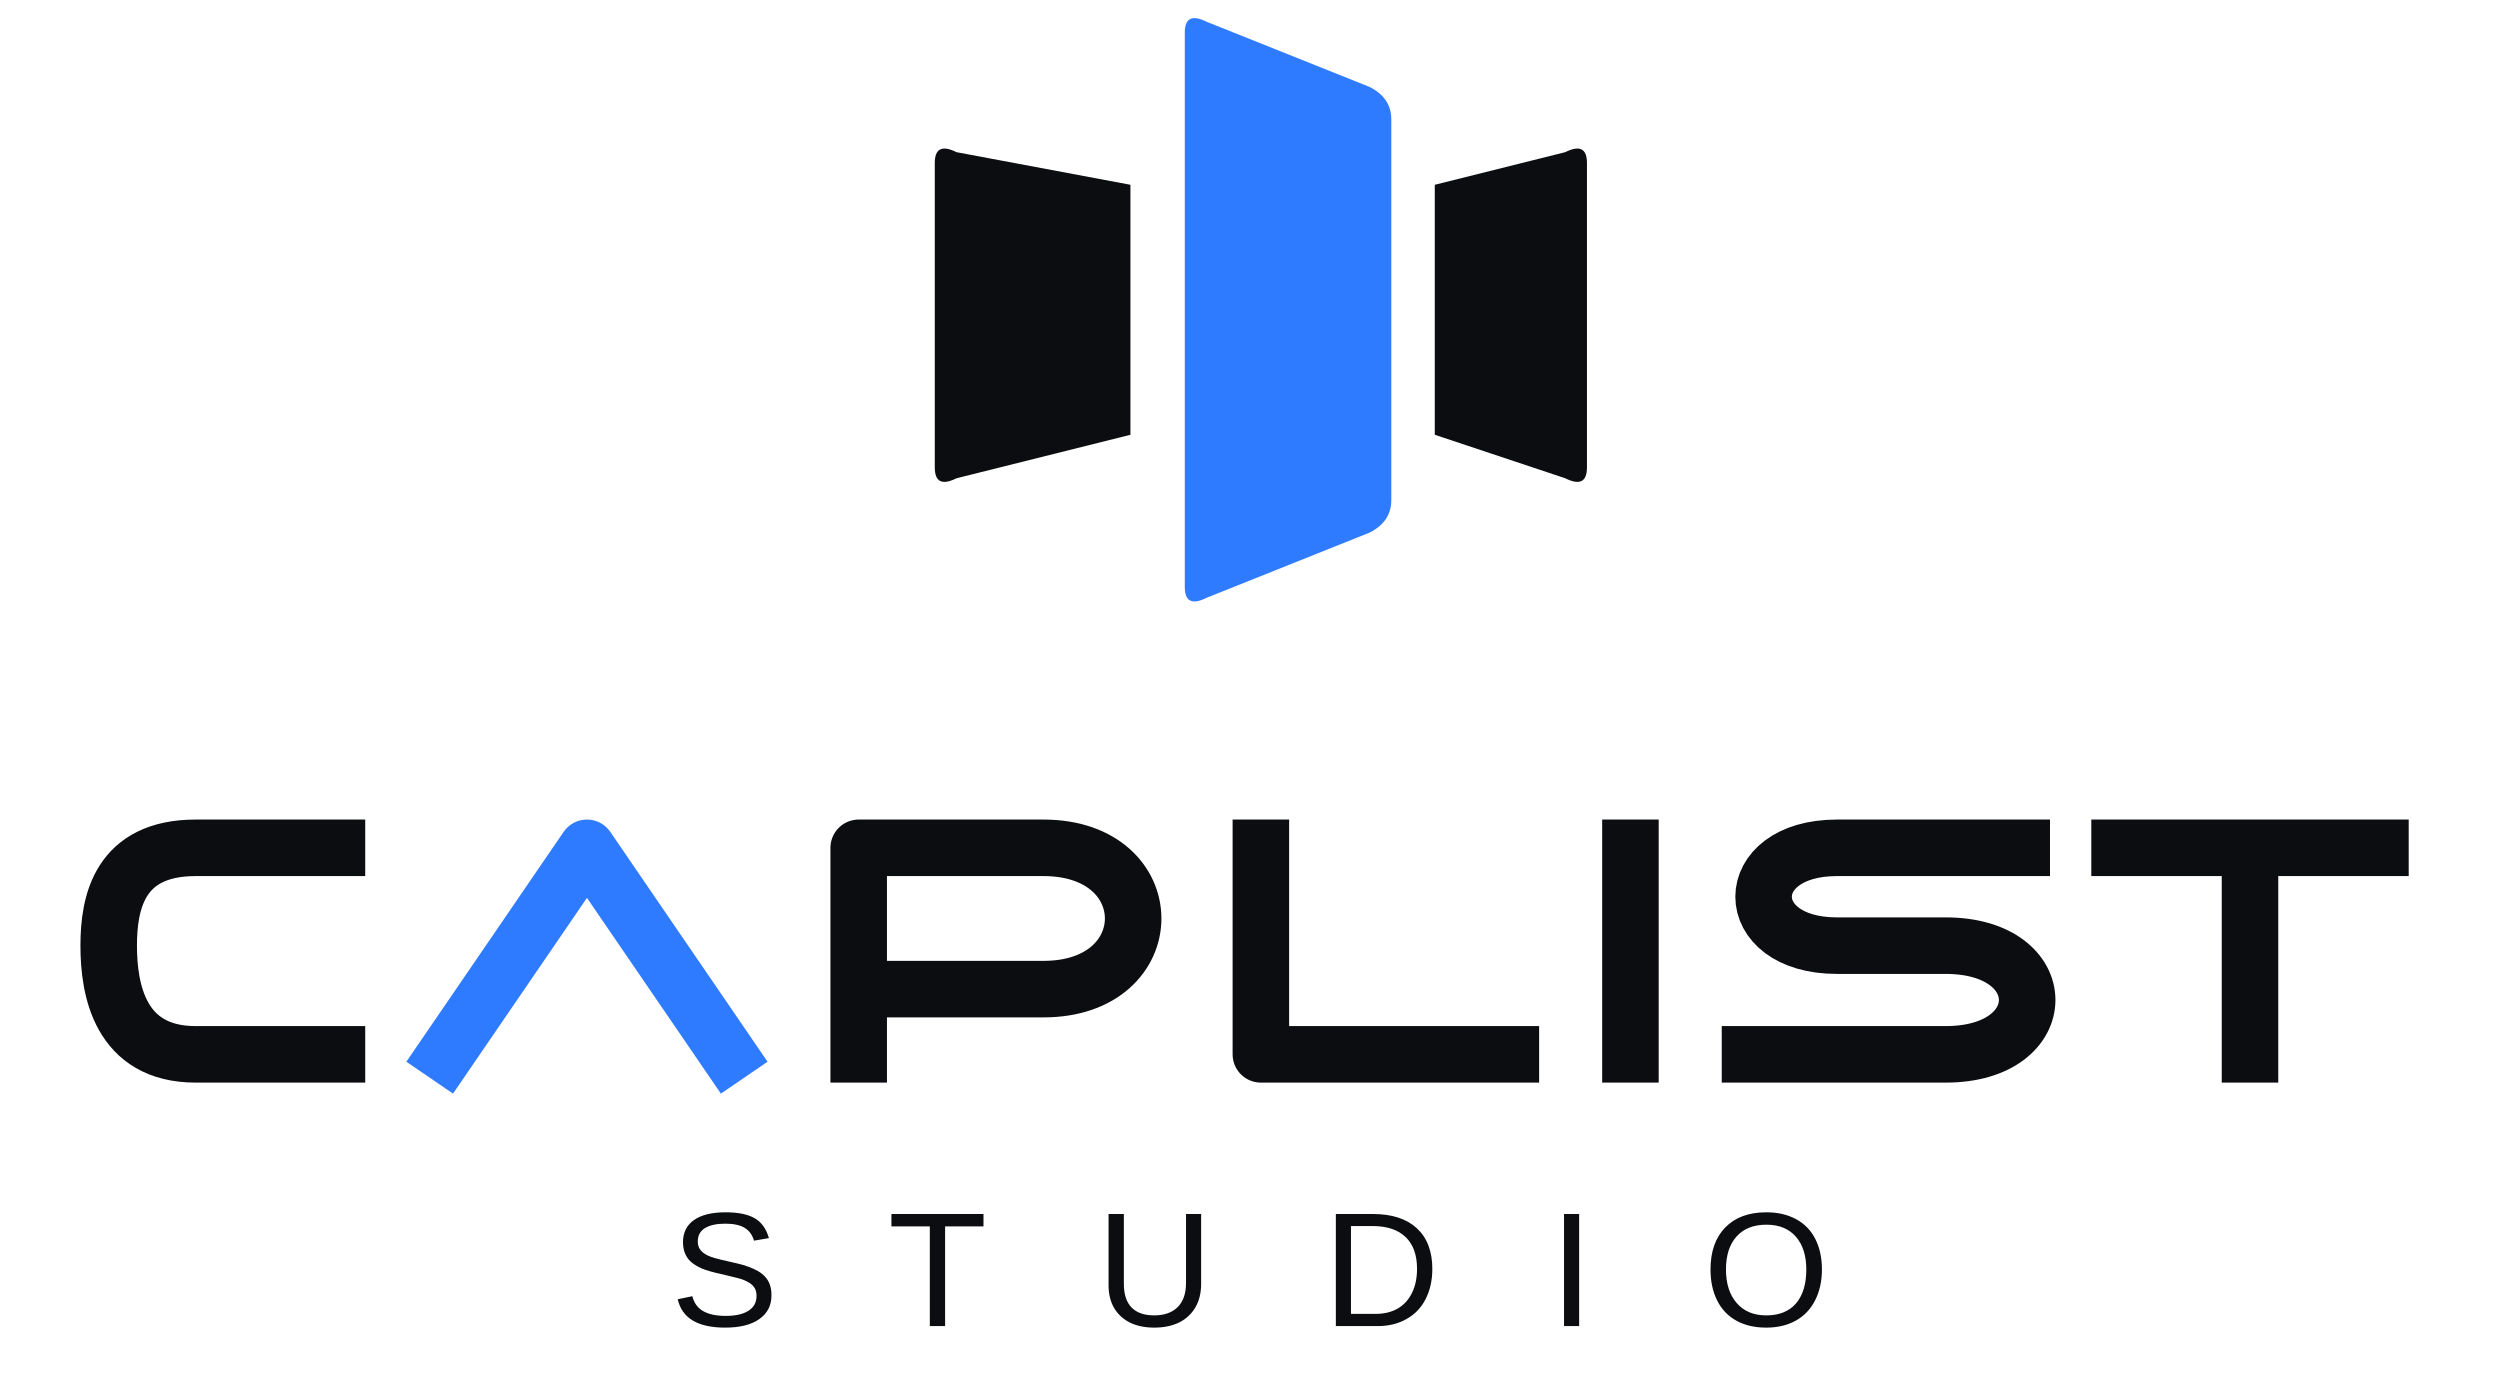
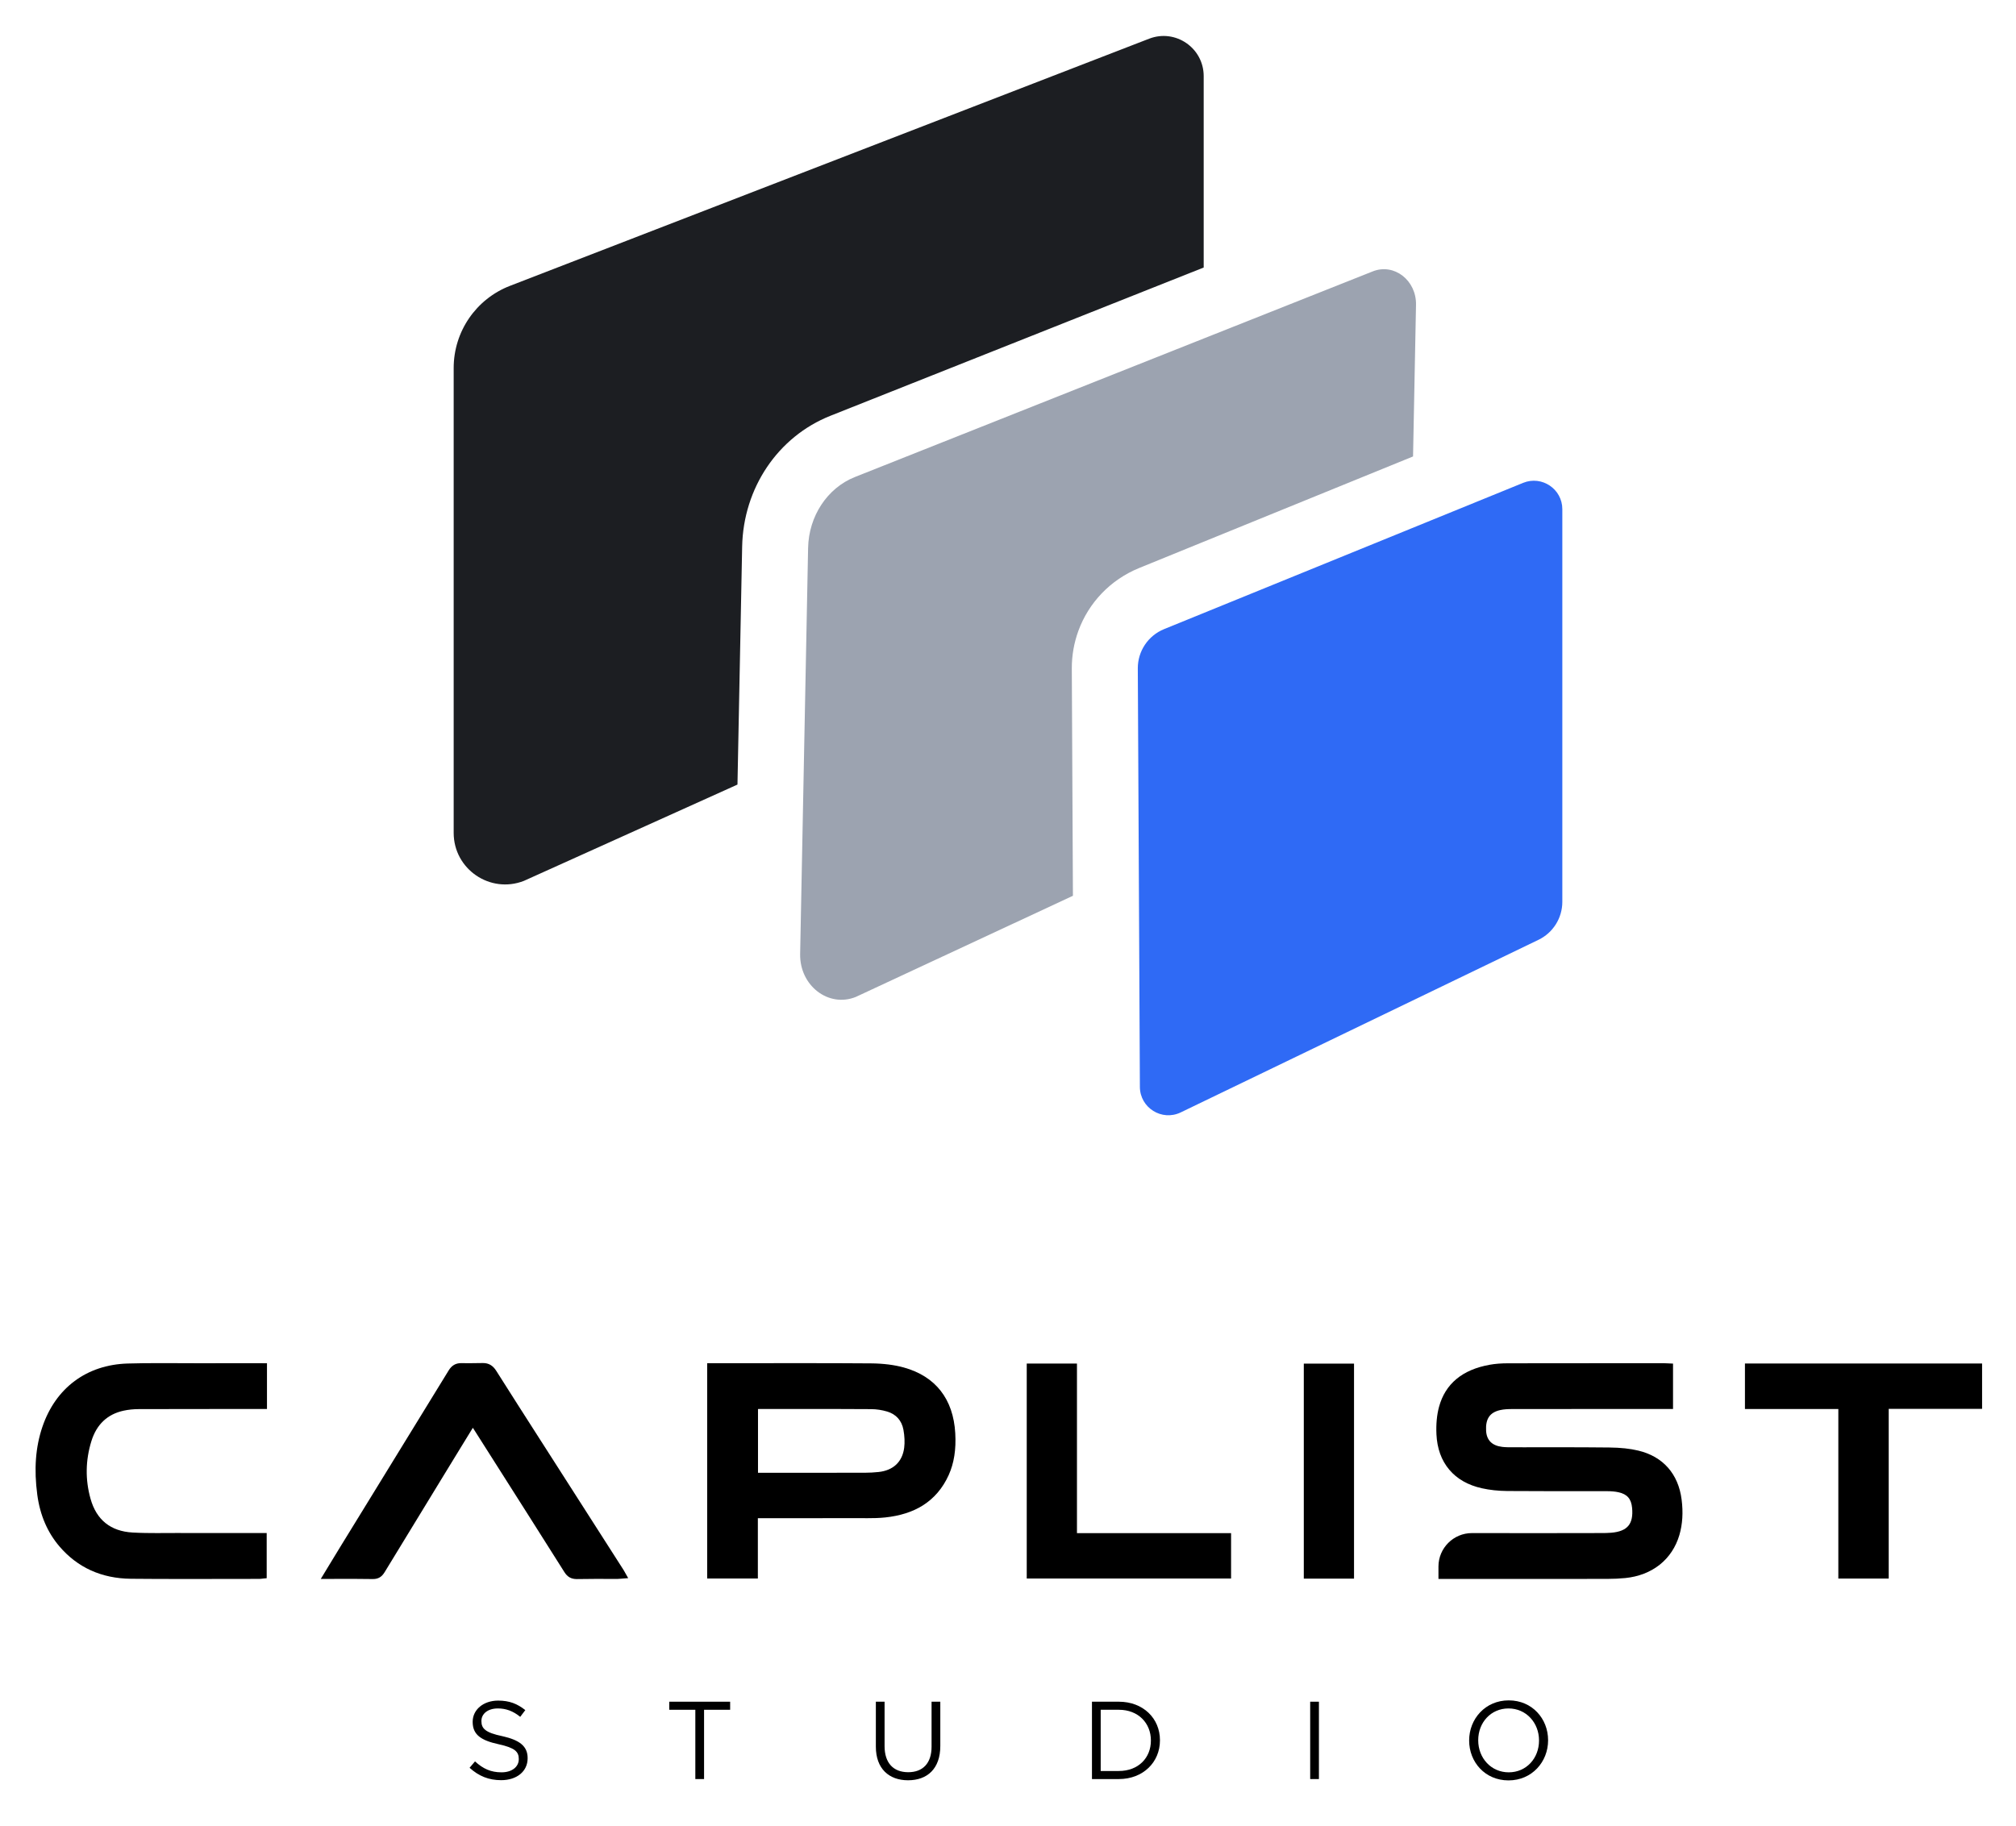
- <svg xmlns="http://www.w3.org/2000/svg" viewBox="0 0 230 128" color="#0B0D10" fill="#0B0D10">
-   <g transform="translate(83 0)">
-     <path d="M3 15Q3 13 5 14L21 17V40L5 44Q3 45 3 43Z M49 17L61 14Q63 13 63 15V43Q63 45 61 44L49 40Z" />
-     <path fill="#2F7BFF" d="M26 3Q26 1 28 2L43 8Q45 9 45 11V46Q45 48 43 49L28 55Q26 56 26 54Z" />
-   </g>
-   <g transform="translate(7 73)">
-     <g fill="none" stroke="currentColor" stroke-width="5.2" stroke-linecap="square" stroke-linejoin="round">
-       <path d="M24 5H11C4 5 3 10 3 14s1 10 8 10h13M72 24V5h17c11 0 11 13 0 13H73M109 5v19h23M143 5v19M179 5h-17c-9 0-9 9 0 9h10c10 0 10 10 0 10h-18M188 5h24M200 5v19" />
-       <path stroke="#2F7BFF" d="M34 24 47 5 60 24" />
-     </g>
-     <text x="108" y="49" fill="currentColor" text-anchor="middle" font-family="Arial,sans-serif" font-size="15" letter-spacing="10">STUDIO</text>
-   </g>
+ <svg xmlns="http://www.w3.org/2000/svg" width="1060" zoomAndPan="magnify" viewBox="220 185 1060 960" height="960" preserveAspectRatio="xMidYMid meet" version="1.0">
+   <path fill="#000000" d="M 484.168 1098.125 C 475.164 1096.262 473.125 1094.055 473.125 1090.219 L 473.125 1090.102 C 473.125 1086.383 476.438 1083.531 481.789 1083.531 C 485.977 1083.531 489.75 1084.867 493.531 1087.949 L 496.199 1084.406 C 492.02 1081.094 487.887 1079.406 481.906 1079.406 C 474.176 1079.406 468.531 1084.176 468.531 1090.508 L 468.531 1090.625 C 468.531 1097.305 472.836 1100.332 482.195 1102.363 C 490.738 1104.227 492.773 1106.32 492.773 1110.094 L 492.773 1110.211 C 492.773 1114.227 489.227 1117.133 483.707 1117.133 C 478.07 1117.133 474 1115.27 469.758 1111.375 L 466.906 1114.742 C 471.789 1119.164 477.02 1121.258 483.531 1121.258 C 491.613 1121.258 497.426 1116.727 497.426 1109.75 L 497.426 1109.633 C 497.426 1103.414 493.238 1100.156 484.168 1098.125 Z M 484.168 1098.125 " fill-opacity="1" fill-rule="nonzero" />
+   <path fill="#000000" d="M 571.883 1079.988 L 571.883 1084.23 L 585.602 1084.23 L 585.602 1120.676 L 590.195 1120.676 L 590.195 1084.23 L 603.906 1084.23 L 603.906 1079.988 Z M 571.883 1079.988 " fill-opacity="1" fill-rule="nonzero" />
+   <path fill="#000000" d="M 709.812 1079.988 L 709.812 1103.645 C 709.812 1112.539 705.043 1117.07 697.551 1117.07 C 689.699 1117.07 685.105 1112.188 685.105 1103.355 L 685.105 1079.988 L 680.52 1079.988 L 680.52 1103.645 C 680.52 1115.156 687.375 1121.312 697.43 1121.312 C 707.605 1121.312 714.406 1115.211 714.406 1103.293 L 714.406 1079.988 Z M 709.812 1079.988 " fill-opacity="1" fill-rule="nonzero" />
+   <path fill="#000000" d="M 808.273 1079.988 L 794.148 1079.988 L 794.148 1120.676 L 808.273 1120.676 C 821.062 1120.676 829.898 1111.781 829.898 1100.332 L 829.898 1100.211 C 829.898 1088.762 821.062 1079.988 808.273 1079.988 Z M 825.133 1100.449 C 825.133 1109.512 818.562 1116.43 808.273 1116.43 L 798.742 1116.43 L 798.742 1084.23 L 808.273 1084.23 C 818.562 1084.23 825.133 1091.32 825.133 1100.332 Z M 825.133 1100.449 " fill-opacity="1" fill-rule="nonzero" />
+   <path fill="#000000" d="M 908.887 1079.988 L 908.887 1120.676 L 913.48 1120.676 L 913.48 1079.988 Z M 908.887 1079.988 " fill-opacity="1" fill-rule="nonzero" />
+   <path fill="#000000" d="M 1013.281 1079.289 C 1000.898 1079.289 992.469 1089.113 992.469 1100.332 L 992.469 1100.449 C 992.469 1111.668 1000.781 1121.375 1013.164 1121.375 C 1025.543 1121.375 1033.977 1111.551 1033.977 1100.332 L 1033.977 1100.211 C 1033.977 1088.992 1025.664 1079.289 1013.281 1079.289 Z M 1029.207 1100.449 C 1029.207 1109.688 1022.582 1117.133 1013.281 1117.133 C 1003.98 1117.133 997.238 1109.574 997.238 1100.332 L 997.238 1100.211 C 997.238 1090.977 1003.863 1083.531 1013.164 1083.531 C 1022.461 1083.531 1029.207 1091.086 1029.207 1100.332 Z M 1029.207 1100.449 " fill-opacity="1" fill-rule="nonzero" />
+   <path fill="#000000" d="M 1081.414 947.926 C 1077.023 946.875 1072.156 946.355 1066.082 946.289 C 1056.887 946.18 1047.863 946.168 1040.242 946.168 C 1037.102 946.168 1033.949 946.168 1030.805 946.176 C 1027.664 946.176 1024.52 946.18 1021.367 946.18 C 1019.375 946.18 1017.383 946.18 1015.387 946.176 L 1015.082 946.176 C 1013.445 946.176 1011.594 946.176 1009.863 945.969 C 1004.508 945.324 1001.648 942.469 1001.383 937.488 C 1001.039 931.211 1003.312 927.863 1008.758 926.617 C 1010.824 926.148 1013.043 926.074 1015.133 926.074 C 1036.312 926.039 1057.852 926.039 1078.68 926.031 L 1099.668 926.031 L 1099.668 902.168 L 1097.883 902.086 C 1097.523 902.07 1097.199 902.051 1096.895 902.039 C 1096.242 902 1095.68 901.969 1095.086 901.969 C 1088.637 901.969 1082.195 901.969 1075.742 901.969 C 1069.293 901.969 1062.852 901.969 1056.398 901.969 C 1044.488 901.969 1028.781 901.977 1012.898 902.008 C 1009.293 902.012 1006.156 902.262 1003.305 902.77 C 988.887 905.336 979.906 912.805 976.617 924.969 C 975.48 929.195 975.031 934.031 975.273 939.352 C 975.625 946.805 977.887 953.07 982.008 957.949 C 986.113 962.824 991.883 966.113 999.148 967.73 C 1003.27 968.648 1007.781 969.137 1012.555 969.176 C 1021.117 969.25 1029.582 969.262 1036.73 969.262 C 1039.543 969.262 1042.363 969.262 1045.176 969.258 C 1047.988 969.258 1050.805 969.25 1053.617 969.25 C 1057.375 969.25 1061.133 969.258 1064.883 969.262 C 1067.336 969.27 1069.281 969.449 1071 969.832 C 1075.57 970.836 1077.707 973.293 1078.148 978.055 C 1078.551 982.324 1077.898 985.414 1076.176 987.48 C 1074.449 989.551 1071.539 990.738 1067.27 991.113 C 1065.461 991.273 1063.637 991.289 1061.617 991.289 L 1060.867 991.289 C 1055.312 991.293 1049.758 991.301 1044.199 991.312 C 1037.512 991.324 1030.602 991.344 1023.805 991.344 C 1017.613 991.344 1012.125 991.332 1007.023 991.305 L 993.926 991.305 C 984.227 991.305 976.332 999.199 976.332 1008.898 L 976.332 1015.426 L 1014.668 1015.426 C 1020.832 1015.426 1026.988 1015.426 1033.145 1015.418 C 1043.625 1015.418 1054.469 1015.418 1065.133 1015.398 C 1068.461 1015.395 1071.648 1015.242 1074.605 1014.949 C 1081.523 1014.258 1087.773 1011.832 1092.668 1007.945 C 1097.582 1004.043 1101.148 998.648 1103 992.355 C 1104.668 986.633 1105.055 980.52 1104.18 973.664 C 1102.469 960.164 1094.383 951.023 1081.414 947.926 Z M 1081.414 947.926 " fill-opacity="1" fill-rule="nonzero" />
+   <path fill="#000000" d="M 695.238 904.219 C 690.219 902.832 684.418 902.102 677.992 902.051 C 667.289 901.969 655.602 901.93 641.211 901.93 C 633.418 901.93 625.633 901.945 617.836 901.949 C 610.762 901.957 603.688 901.969 596.613 901.969 L 591.832 901.969 L 591.832 1015.188 L 618.477 1015.188 L 618.477 983.488 L 620.051 983.488 C 625.195 983.48 630.336 983.48 635.477 983.48 C 646.852 983.477 658.613 983.477 670.188 983.445 L 670.73 983.445 C 671.613 983.445 672.5 983.449 673.383 983.457 C 674.273 983.461 675.164 983.469 676.055 983.469 C 678.867 983.469 682.18 983.426 685.43 983.082 C 693.168 982.273 699.82 980.156 705.18 976.781 C 711.105 973.055 715.688 967.688 718.801 960.82 C 721.633 954.562 722.762 947.352 722.27 938.77 C 721.25 920.793 711.898 908.852 695.238 904.219 Z M 695.414 946.438 C 694.461 953.836 689.676 958.363 681.926 959.18 C 679.582 959.43 677.258 959.555 675.02 959.562 C 662.113 959.586 648.98 959.594 636.289 959.602 C 630.75 959.602 625.207 959.605 619.668 959.605 L 618.551 959.605 L 618.551 926.062 C 618.773 926.051 618.988 926.043 619.199 926.043 C 623.242 926.043 627.289 926.043 631.332 926.039 C 635.375 926.039 639.418 926.031 643.461 926.031 C 653.707 926.031 665.836 926.043 678.105 926.117 C 680.867 926.137 683.75 926.57 686.449 927.375 C 691.156 928.789 694.125 932.102 695.023 936.961 C 695.637 940.324 695.773 943.602 695.414 946.438 Z M 695.414 946.438 " fill-opacity="1" fill-rule="nonzero" />
+   <path fill="#000000" d="M 357.469 901.961 L 342.395 901.961 C 336.875 901.961 331.355 901.961 325.836 901.977 L 324.281 901.977 C 320.961 901.977 317.582 901.961 314.32 901.945 C 311.051 901.93 307.664 901.914 304.336 901.914 C 297.574 901.914 292.117 901.98 287.156 902.125 C 265.617 902.758 249.262 914.906 242.281 935.461 C 238.68 946.074 237.805 957.773 239.617 971.23 C 241.043 981.82 244.945 990.914 251.207 998.258 C 260.742 1009.438 273.406 1015.18 288.844 1015.332 C 297.148 1015.414 306.113 1015.449 317.055 1015.449 C 323.773 1015.449 330.5 1015.438 337.227 1015.426 C 343.574 1015.414 349.918 1015.398 356.27 1015.398 C 356.855 1015.398 357.418 1015.332 357.914 1015.27 C 358.117 1015.242 358.32 1015.219 358.523 1015.199 L 360.227 1015.039 L 360.227 991.27 L 355.117 991.27 C 351.02 991.27 346.914 991.27 342.812 991.273 C 338.461 991.273 334.113 991.281 329.762 991.281 C 324.332 991.281 318.898 991.273 313.477 991.262 L 312.43 991.262 C 310.758 991.262 309.086 991.27 307.414 991.281 C 305.742 991.289 304.074 991.301 302.406 991.301 C 298.68 991.301 294.262 991.27 289.742 991.012 C 278.176 990.363 270.727 984.395 267.605 973.27 C 264.789 963.238 264.938 953.051 268.039 942.992 C 270.758 934.18 276.457 928.781 284.98 926.93 C 287.48 926.387 290.18 926.105 293.008 926.102 C 308.773 926.039 324.812 926.039 340.32 926.039 C 345.273 926.039 350.238 926.039 355.195 926.039 L 360.375 926.039 L 360.375 901.977 L 358.5 901.977 Z M 357.469 901.961 " fill-opacity="1" fill-rule="nonzero" />
+   <path fill="#000000" d="M 548.461 1011.742 C 548.242 1011.352 548.055 1011.008 547.836 1010.668 C 541.758 1001.156 535.668 991.648 529.582 982.137 C 522.832 971.586 516.074 961.031 509.324 950.48 C 507.445 947.543 505.562 944.605 503.68 941.668 C 496.195 929.977 488.457 917.883 480.914 905.945 C 479.164 903.168 476.957 901.875 473.988 901.875 C 473.914 901.875 473.836 901.875 473.758 901.875 C 471.164 901.93 468.867 901.961 466.738 901.961 C 465.312 901.961 463.918 901.949 462.605 901.926 C 462.543 901.926 462.477 901.926 462.414 901.926 C 459.574 901.926 457.508 903.145 455.898 905.77 C 441.801 928.793 427.418 952.18 413.512 974.801 C 408.586 982.812 403.656 990.832 398.73 998.852 C 396.895 1001.836 395.094 1004.812 393.18 1007.969 C 392.273 1009.461 391.352 1010.992 390.395 1012.562 L 388.664 1015.414 L 391.992 1015.414 C 394.355 1015.414 396.668 1015.406 398.945 1015.395 C 401.148 1015.387 403.32 1015.383 405.469 1015.383 C 409.613 1015.383 412.812 1015.414 415.855 1015.477 C 415.938 1015.477 416.012 1015.477 416.086 1015.477 C 418.863 1015.477 420.699 1014.395 422.242 1011.855 C 432.832 994.418 443.648 976.727 454.117 959.613 L 461.75 947.133 C 463.625 944.07 465.5 941.008 467.426 937.875 L 468.617 935.93 C 468.938 936.418 469.238 936.887 469.539 937.355 C 472.543 942.086 475.551 946.82 478.555 951.551 C 491.094 971.281 504.055 991.688 516.738 1011.801 C 518.367 1014.387 520.336 1015.492 523.324 1015.492 C 523.426 1015.492 523.531 1015.492 523.633 1015.488 C 526.383 1015.426 529.32 1015.395 533.148 1015.395 C 534.801 1015.395 536.449 1015.398 538.094 1015.406 C 539.742 1015.414 541.398 1015.418 543.051 1015.418 C 543.594 1015.418 544.137 1015.418 544.68 1015.418 C 545.273 1015.418 545.844 1015.363 546.449 1015.305 C 546.73 1015.281 547.031 1015.25 547.355 1015.227 L 550.305 1015 L 548.844 1012.43 C 548.695 1012.164 548.57 1011.938 548.461 1011.742 Z M 548.461 1011.742 " fill-opacity="1" fill-rule="nonzero" />
+   <path fill="#000000" d="M 1260.293 902.117 L 1137.48 902.117 L 1137.48 926.051 L 1186.582 926.051 L 1186.582 1015.219 L 1213.074 1015.219 L 1213.074 925.969 L 1262.168 925.969 L 1262.168 902.117 Z M 1260.293 902.117 " fill-opacity="1" fill-rule="nonzero" />
+   <path fill="#000000" d="M 786.258 991.336 L 786.258 902.145 L 759.855 902.145 L 759.855 1015.199 L 867.289 1015.199 L 867.289 991.336 Z M 786.258 991.336 " fill-opacity="1" fill-rule="nonzero" />
+   <path fill="#000000" d="M 907.406 902.18 L 905.531 902.18 L 905.531 1015.258 L 931.938 1015.258 L 931.938 902.18 Z M 907.406 902.18 " fill-opacity="1" fill-rule="nonzero" />
+   <path fill="#2f6af5" d="M 1020.855 438.949 L 997.227 448.582 L 962.23 462.844 L 832.062 515.883 C 823.664 519.301 818.219 527.469 818.25 536.523 L 818.77 639.992 L 818.961 678.18 L 819.344 756.648 C 819.395 767.648 830.898 774.832 840.805 770.062 L 1028.938 679.273 C 1036.586 675.582 1041.461 667.824 1041.461 659.305 L 1041.461 452.812 C 1041.461 442.18 1030.695 434.945 1020.855 438.949 Z M 1020.855 438.949 " fill-opacity="1" fill-rule="nonzero" />
+   <path fill="#1c1e22" d="M 824.188 205.363 L 488.168 335.324 C 470.301 342.23 458.539 359.387 458.539 378.543 L 458.539 623.043 C 458.539 642.113 477.695 655.207 495.457 648.289 L 607.758 597.633 L 610.219 472.512 C 610.824 441.648 629.043 414.637 656.645 403.668 L 852.895 325.699 L 852.895 225.039 C 852.898 210.207 838.012 200 824.188 205.363 Z M 824.188 205.363 " fill-opacity="1" fill-rule="nonzero" />
+   <path fill="#9ca3b0" d="M 941.793 327.727 L 852.898 363.031 L 669.461 435.898 C 654.992 441.664 645.227 456.457 644.895 473.18 L 642.762 581.82 L 640.711 686.695 C 640.383 703.352 655.562 715.094 669.945 709.336 L 784.137 656.125 L 783.551 536.695 C 783.512 529.738 784.73 523.008 787.02 516.742 C 792.414 502.012 803.793 489.938 818.957 483.742 L 850.844 470.75 L 962.969 425.07 L 964.531 345.352 C 964.801 332.414 953 323.27 941.793 327.727 Z M 941.793 327.727 " fill-opacity="1" fill-rule="nonzero" />
</svg>
